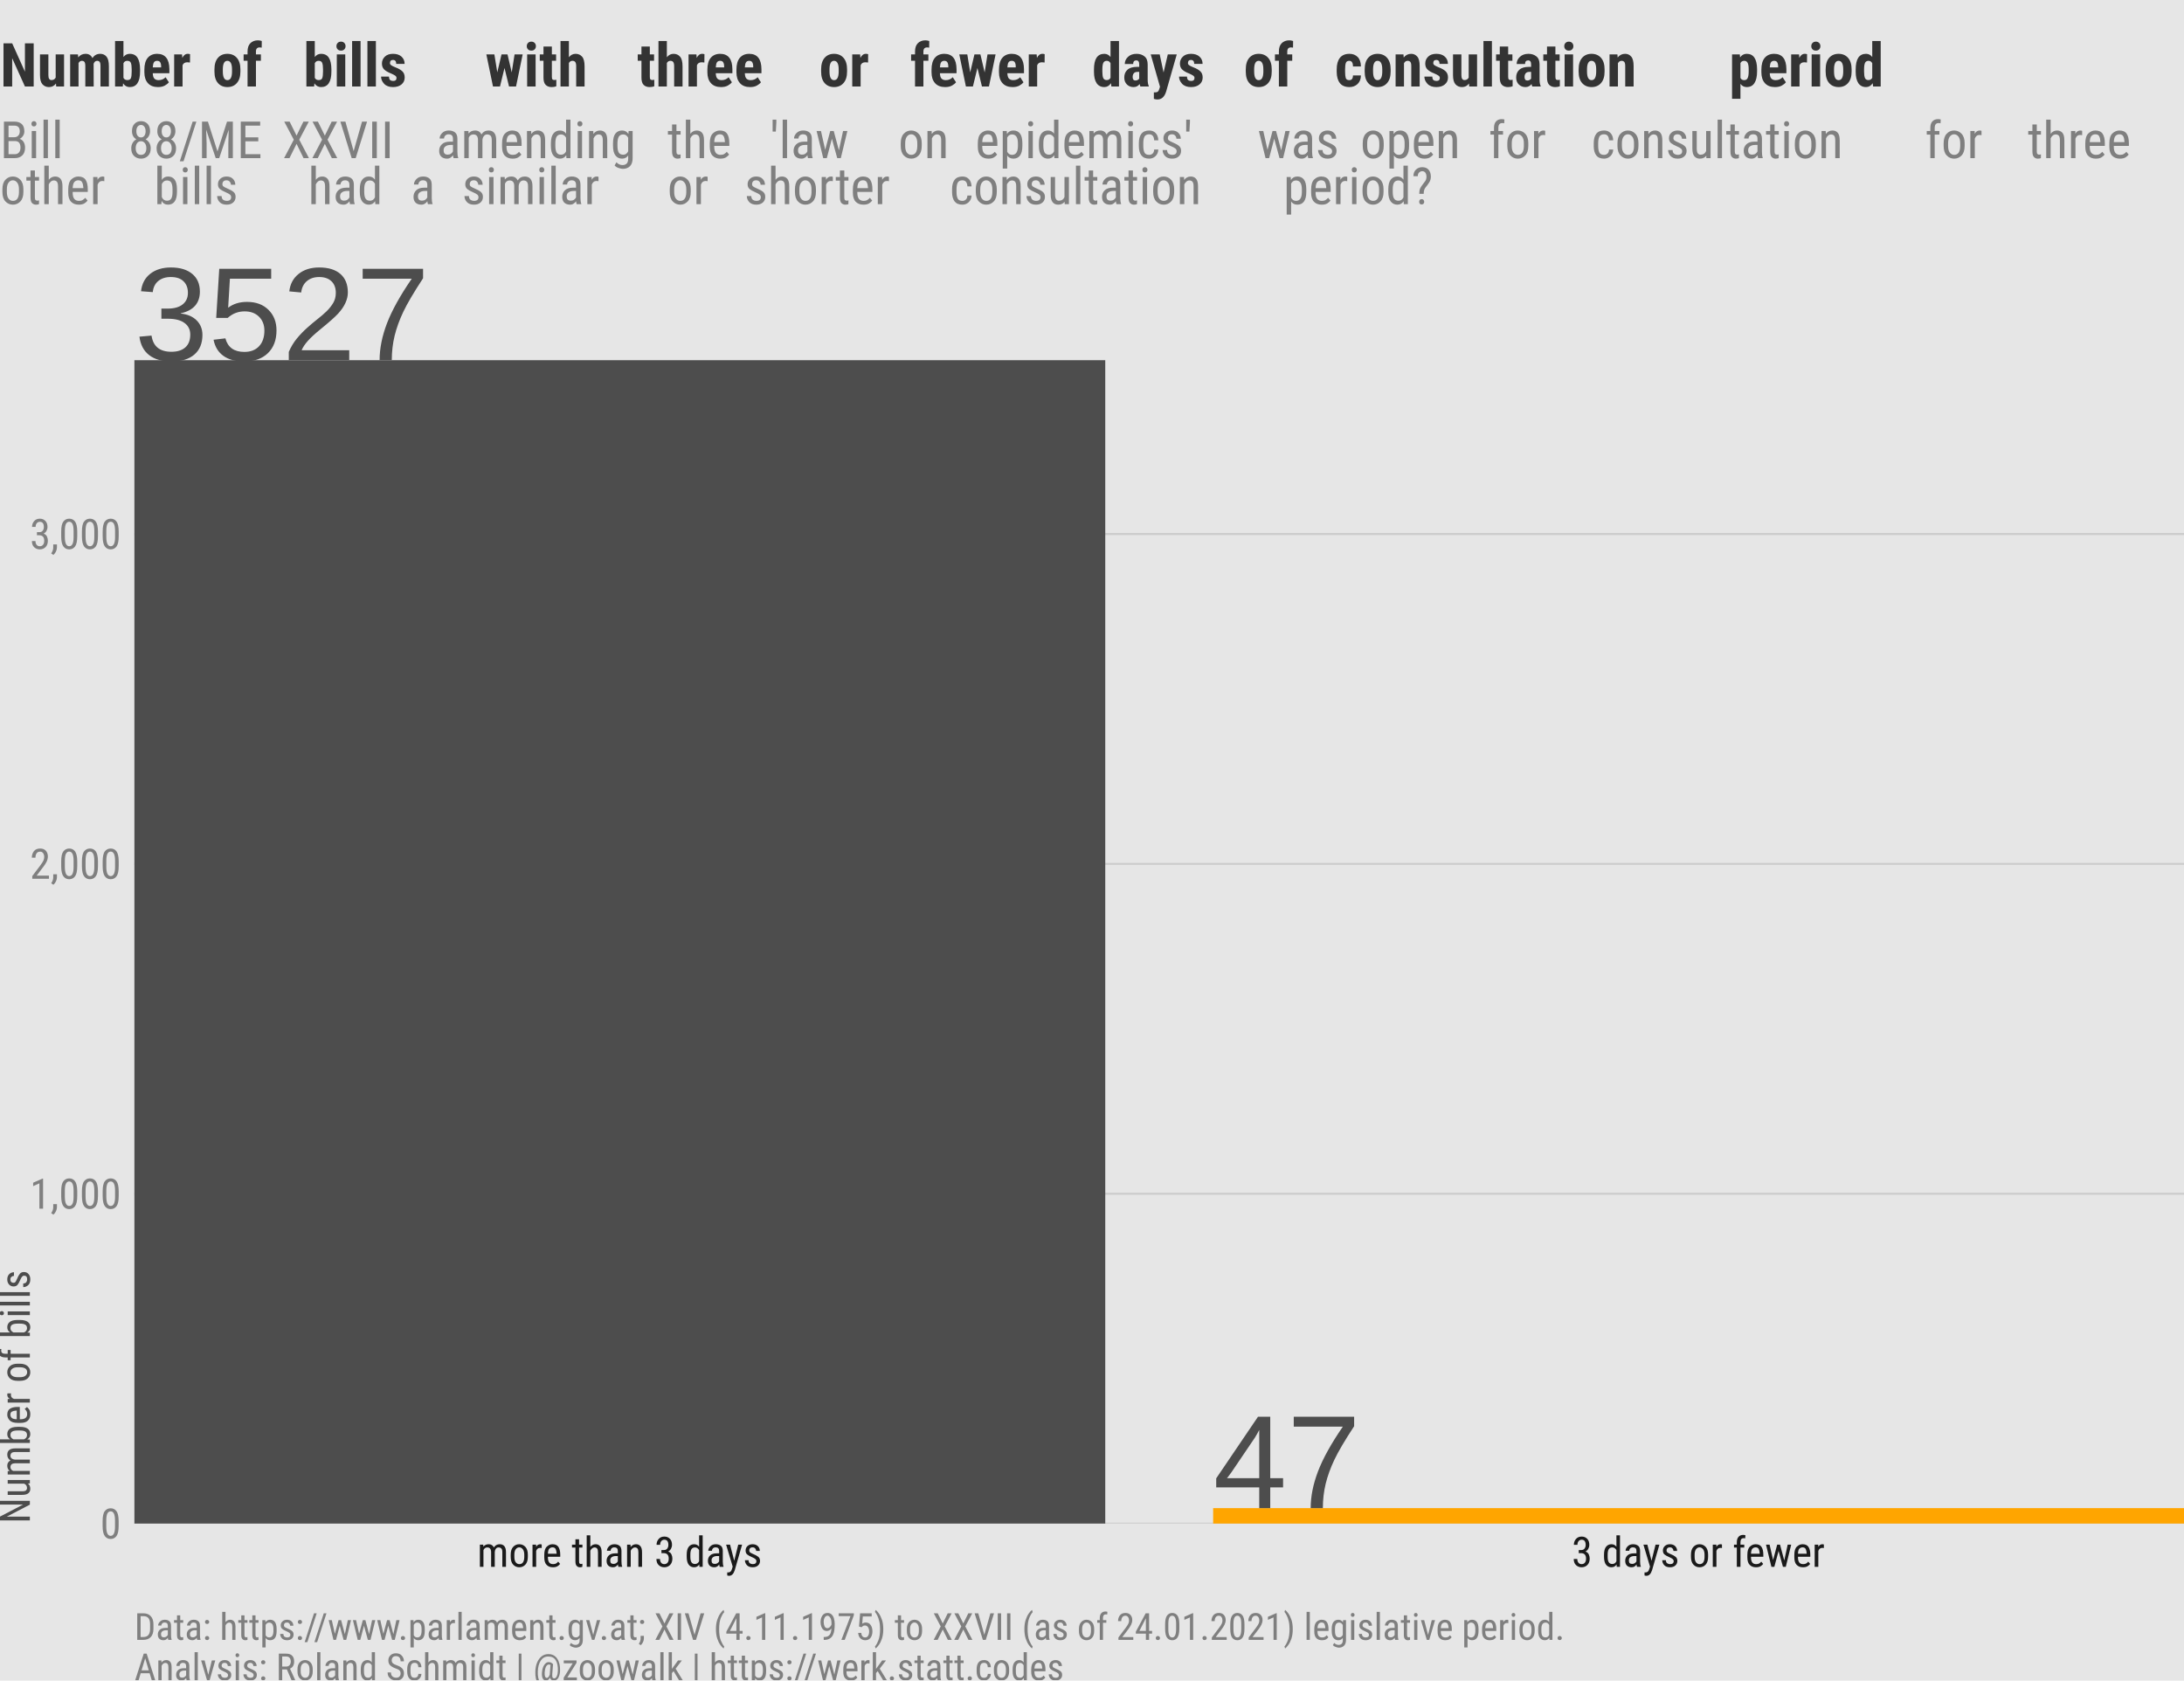
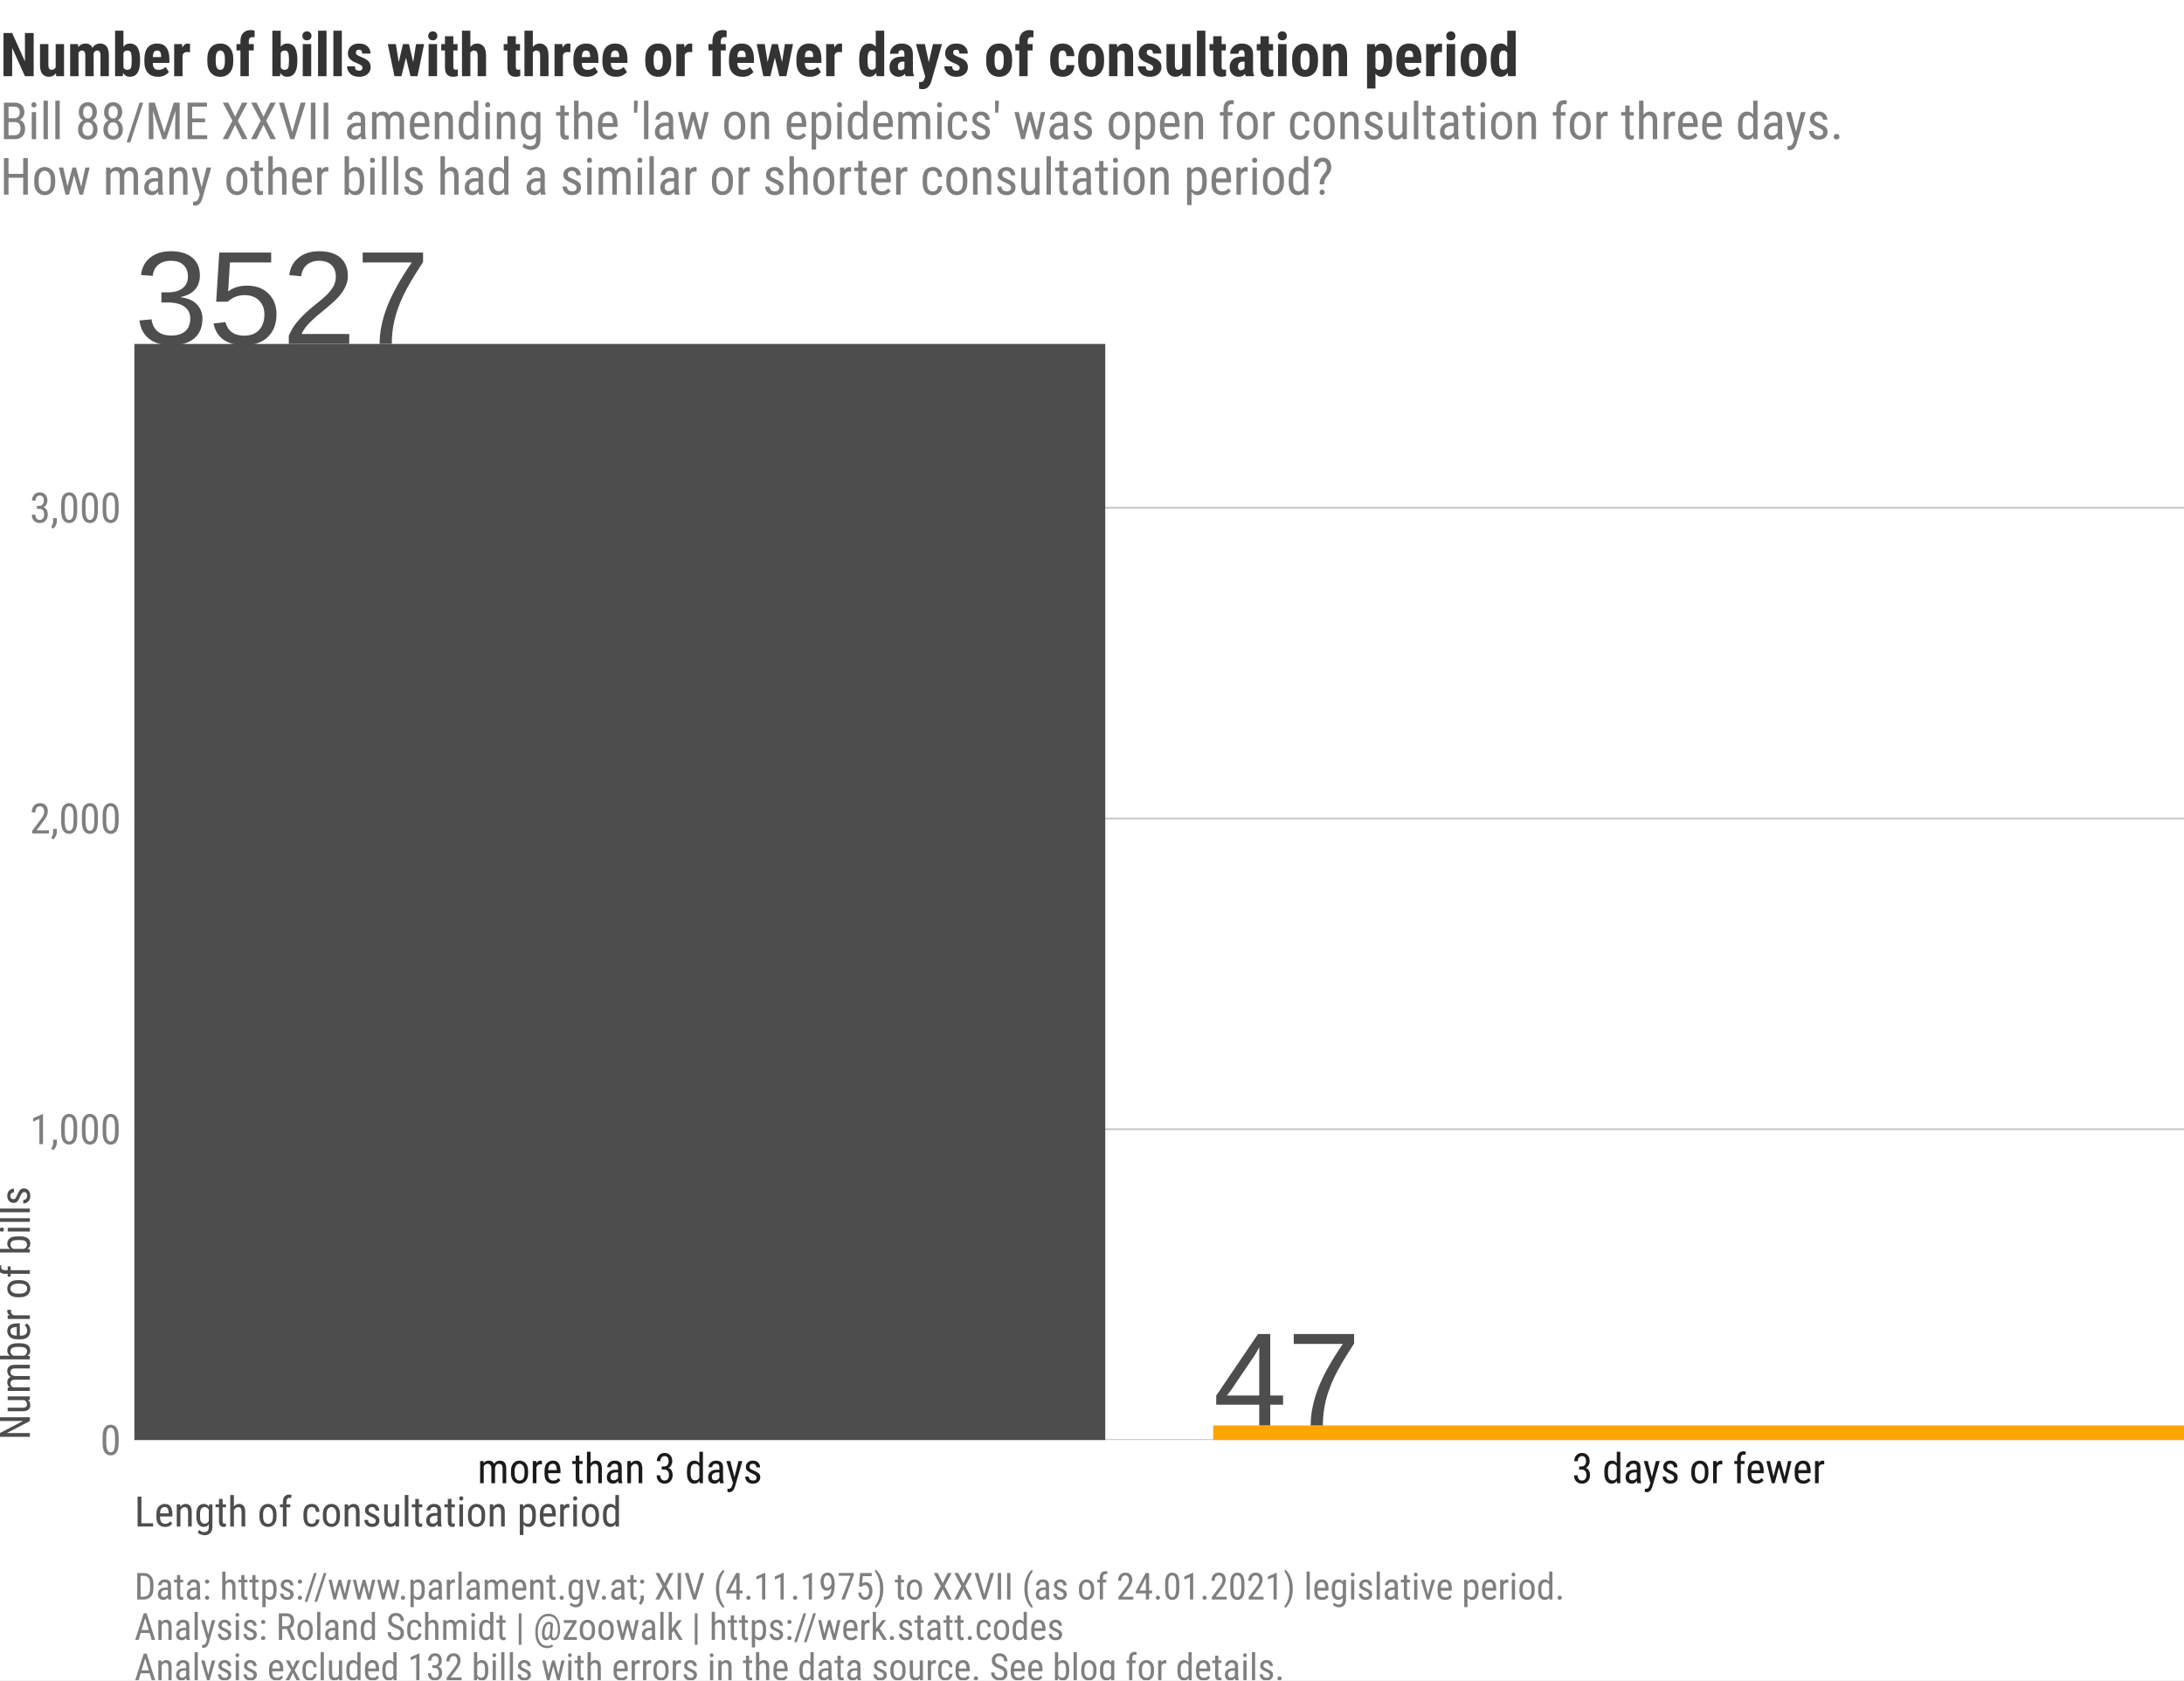
- <svg xmlns="http://www.w3.org/2000/svg" viewBox="0 0 468.00 360.00">
+ <svg xmlns="http://www.w3.org/2000/svg" class="svglite" width="468.00pt" height="360.00pt" viewBox="0 0 468.00 360.00">
  <defs>
    <style type="text/css">
-     line, polyline, polygon, path, rect, circle {
+     .svglite line, .svglite polyline, .svglite polygon, .svglite path, .svglite rect, .svglite circle {
      fill: none;
      stroke: #000000;
      stroke-linecap: round;
      stroke-linejoin: round;
      stroke-miterlimit: 10.00;
    }
  </style>
  </defs>
  <rect width="100%" height="100%" style="stroke: none; fill: #FFFFFF;" />
-   <rect x="0.00" y="0.00" width="468.00" height="360.00" style="stroke-width: 1.12; stroke: none; fill: #E6E6E6;" />
  <defs>
-     <clipPath id="cpMjguODB8NDY4LjAwfDMyNi40NXw1Mi4yNA==">
-       <rect x="28.80" y="52.24" width="439.20" height="274.20" />
-     </clipPath>
-   </defs>
-   <rect x="28.80" y="52.24" width="439.20" height="274.20" style="stroke-width: 1.12; stroke: none; fill: #E6E6E6;" clip-path="url(#cpMjguODB8NDY4LjAwfDMyNi40NXw1Mi4yNA==)" />
-   <polyline points="28.80,326.45 468.00,326.45 " style="stroke-width: 0.43; stroke: #CCCCCC; stroke-linecap: butt;" clip-path="url(#cpMjguODB8NDY4LjAwfDMyNi40NXw1Mi4yNA==)" />
-   <polyline points="28.80,255.77 468.00,255.77 " style="stroke-width: 0.43; stroke: #CCCCCC; stroke-linecap: butt;" clip-path="url(#cpMjguODB8NDY4LjAwfDMyNi40NXw1Mi4yNA==)" />
-   <polyline points="28.80,185.09 468.00,185.09 " style="stroke-width: 0.43; stroke: #CCCCCC; stroke-linecap: butt;" clip-path="url(#cpMjguODB8NDY4LjAwfDMyNi40NXw1Mi4yNA==)" />
-   <polyline points="28.80,114.42 468.00,114.42 " style="stroke-width: 0.43; stroke: #CCCCCC; stroke-linecap: butt;" clip-path="url(#cpMjguODB8NDY4LjAwfDMyNi40NXw1Mi4yNA==)" />
-   <rect x="28.80" y="77.17" width="208.04" height="249.28" style="stroke-width: 1.07; stroke: none; stroke-linecap: square; stroke-linejoin: miter; fill: #4D4D4D;" clip-path="url(#cpMjguODB8NDY4LjAwfDMyNi40NXw1Mi4yNA==)" />
-   <rect x="259.96" y="323.13" width="208.04" height="3.32" style="stroke-width: 1.07; stroke: none; stroke-linecap: square; stroke-linejoin: miter; fill: #FFA500;" clip-path="url(#cpMjguODB8NDY4LjAwfDMyNi40NXw1Mi4yNA==)" />
-   <g clip-path="url(#cpMjguODB8NDY4LjAwfDMyNi40NXw1Mi4yNA==)">
-     <text x="28.80" y="77.17" style="font-size: 28.45px; fill: #4D4D4D; font-family: Arial;" textLength="63.30px" lengthAdjust="spacingAndGlyphs">3527</text>
-   </g>
-   <g clip-path="url(#cpMjguODB8NDY4LjAwfDMyNi40NXw1Mi4yNA==)">
-     <text x="259.96" y="323.13" style="font-size: 28.45px; fill: #4D4D4D; font-family: Arial;" textLength="31.65px" lengthAdjust="spacingAndGlyphs">47</text>
-   </g>
-   <defs>
-     <clipPath id="cpMC4wMHw0NjguMDB8MzYwLjAwfDAuMDA=">
+     <clipPath id="cpMC4wMHw0NjguMDB8MC4wMHwzNjAuMDA=">
      <rect x="0.00" y="0.00" width="468.00" height="360.00" />
    </clipPath>
  </defs>
-   <g clip-path="url(#cpMC4wMHw0NjguMDB8MzYwLjAwfDAuMDA=)">
-     <text x="21.49" y="329.65" style="font-size: 9.00px; fill: #7F7F7F; font-family: Roboto Condensed;" textLength="4.44px" lengthAdjust="spacingAndGlyphs">0</text>
+   <g clip-path="url(#cpMC4wMHw0NjguMDB8MC4wMHwzNjAuMDA=)">
+     <rect x="0.00" y="0.00" width="468.00" height="360.00" style="stroke-width: 1.12; stroke: none; fill: #FFFFFF;" />
  </g>
-   <g clip-path="url(#cpMC4wMHw0NjguMDB8MzYwLjAwfDAuMDA=)">
-     <text x="6.40" y="258.97" style="font-size: 9.00px; fill: #7F7F7F; font-family: Roboto Condensed;" textLength="19.54px" lengthAdjust="spacingAndGlyphs">1,000</text>
+   <defs>
+     <clipPath id="cpMjguODB8NDY4LjAwfDUwLjIwfDMwOC41NA==">
+       <rect x="28.80" y="50.20" width="439.20" height="258.34" />
+     </clipPath>
+   </defs>
+   <g clip-path="url(#cpMjguODB8NDY4LjAwfDUwLjIwfDMwOC41NA==)">
+     <rect x="28.80" y="50.20" width="439.20" height="258.34" style="stroke-width: 1.12; stroke: none; fill: #FFFFFF;" />
+     <polyline points="28.80,308.54 468.00,308.54 " style="stroke-width: 0.43; stroke: #CCCCCC; stroke-linecap: butt;" />
+     <polyline points="28.80,241.95 468.00,241.95 " style="stroke-width: 0.43; stroke: #CCCCCC; stroke-linecap: butt;" />
+     <polyline points="28.80,175.37 468.00,175.37 " style="stroke-width: 0.43; stroke: #CCCCCC; stroke-linecap: butt;" />
+     <polyline points="28.80,108.78 468.00,108.78 " style="stroke-width: 0.43; stroke: #CCCCCC; stroke-linecap: butt;" />
+     <rect x="28.80" y="73.69" width="208.04" height="234.85" style="stroke-width: 1.07; stroke: none; stroke-linecap: square; stroke-linejoin: miter; fill: #4D4D4D;" />
+     <rect x="259.96" y="305.41" width="208.04" height="3.13" style="stroke-width: 1.07; stroke: none; stroke-linecap: square; stroke-linejoin: miter; fill: #FFA500;" />
+     <text x="28.80" y="73.69" style="font-size: 28.45px; fill: #4D4D4D; font-family: Arial;" textLength="63.27px" lengthAdjust="spacingAndGlyphs">3527</text>
+     <text x="259.96" y="305.41" style="font-size: 28.45px; fill: #4D4D4D; font-family: Arial;" textLength="31.64px" lengthAdjust="spacingAndGlyphs">47</text>
  </g>
-   <g clip-path="url(#cpMC4wMHw0NjguMDB8MzYwLjAwfDAuMDA=)">
-     <text x="6.40" y="188.29" style="font-size: 9.00px; fill: #7F7F7F; font-family: Roboto Condensed;" textLength="19.54px" lengthAdjust="spacingAndGlyphs">2,000</text>
-   </g>
-   <g clip-path="url(#cpMC4wMHw0NjguMDB8MzYwLjAwfDAuMDA=)">
-     <text x="6.40" y="117.62" style="font-size: 9.00px; fill: #7F7F7F; font-family: Roboto Condensed;" textLength="19.54px" lengthAdjust="spacingAndGlyphs">3,000</text>
-   </g>
-   <g clip-path="url(#cpMC4wMHw0NjguMDB8MzYwLjAwfDAuMDA=)">
-     <text x="102.24" y="335.71" style="font-size: 9.00px; fill: #1A1A1A; font-family: Roboto Condensed;" textLength="61.16px" lengthAdjust="spacingAndGlyphs">more than 3 days</text>
-   </g>
-   <g clip-path="url(#cpMC4wMHw0NjguMDB8MzYwLjAwfDAuMDA=)">
-     <text x="336.79" y="335.71" style="font-size: 9.00px; fill: #1A1A1A; font-family: Roboto Condensed;" textLength="54.37px" lengthAdjust="spacingAndGlyphs">3 days or fewer</text>
-   </g>
-   <g clip-path="url(#cpMC4wMHw0NjguMDB8MzYwLjAwfDAuMDA=)">
-     <text transform="translate(6.40,326.45) rotate(-90)" style="font-size: 9.00px; fill: #4D4D4D; font-family: Roboto Condensed;" textLength="54.29px" lengthAdjust="spacingAndGlyphs">Number of bills</text>
-   </g>
-   <g clip-path="url(#cpMC4wMHw0NjguMDB8MzYwLjAwfDAuMDA=)">
-     <text x="0.00" y="33.88" style="font-size: 11.00px; fill: #7F7F7F; font-family: Roboto Condensed;" textLength="13.56px" lengthAdjust="spacingAndGlyphs">Bill</text>
-   </g>
-   <g clip-path="url(#cpMC4wMHw0NjguMDB8MzYwLjAwfDAuMDA=)">
-     <text x="27.50" y="33.88" style="font-size: 11.00px; fill: #7F7F7F; font-family: Roboto Condensed;" textLength="28.71px" lengthAdjust="spacingAndGlyphs">88/ME</text>
-   </g>
-   <g clip-path="url(#cpMC4wMHw0NjguMDB8MzYwLjAwfDAuMDA=)">
-     <text x="60.50" y="33.88" style="font-size: 11.00px; fill: #7F7F7F; font-family: Roboto Condensed;" textLength="23.78px" lengthAdjust="spacingAndGlyphs">XXVII</text>
-   </g>
-   <g clip-path="url(#cpMC4wMHw0NjguMDB8MzYwLjAwfDAuMDA=)">
-     <text x="93.50" y="33.88" style="font-size: 11.00px; fill: #7F7F7F; font-family: Roboto Condensed;" textLength="42.74px" lengthAdjust="spacingAndGlyphs">amending</text>
-   </g>
-   <g clip-path="url(#cpMC4wMHw0NjguMDB8MzYwLjAwfDAuMDA=)">
-     <text x="143.00" y="33.88" style="font-size: 11.00px; fill: #7F7F7F; font-family: Roboto Condensed;" textLength="13.71px" lengthAdjust="spacingAndGlyphs">the</text>
-   </g>
-   <g clip-path="url(#cpMC4wMHw0NjguMDB8MzYwLjAwfDAuMDA=)">
-     <text x="165.00" y="33.88" style="font-size: 11.00px; fill: #7F7F7F; font-family: Roboto Condensed;" textLength="16.85px" lengthAdjust="spacingAndGlyphs">'law</text>
-   </g>
-   <g clip-path="url(#cpMC4wMHw0NjguMDB8MzYwLjAwfDAuMDA=)">
-     <text x="192.50" y="33.88" style="font-size: 11.00px; fill: #7F7F7F; font-family: Roboto Condensed;" textLength="10.84px" lengthAdjust="spacingAndGlyphs">on</text>
-   </g>
-   <g clip-path="url(#cpMC4wMHw0NjguMDB8MzYwLjAwfDAuMDA=)">
-     <text x="209.00" y="33.88" style="font-size: 11.00px; fill: #7F7F7F; font-family: Roboto Condensed;" textLength="46.51px" lengthAdjust="spacingAndGlyphs">epidemics'</text>
-   </g>
-   <g clip-path="url(#cpMC4wMHw0NjguMDB8MzYwLjAwfDAuMDA=)">
-     <text x="269.50" y="33.88" style="font-size: 11.00px; fill: #7F7F7F; font-family: Roboto Condensed;" textLength="17.43px" lengthAdjust="spacingAndGlyphs">was</text>
-   </g>
-   <g clip-path="url(#cpMC4wMHw0NjguMDB8MzYwLjAwfDAuMDA=)">
-     <text x="291.50" y="33.88" style="font-size: 11.00px; fill: #7F7F7F; font-family: Roboto Condensed;" textLength="21.42px" lengthAdjust="spacingAndGlyphs">open</text>
-   </g>
-   <g clip-path="url(#cpMC4wMHw0NjguMDB8MzYwLjAwfDAuMDA=)">
-     <text x="319.00" y="33.88" style="font-size: 11.00px; fill: #7F7F7F; font-family: Roboto Condensed;" textLength="12.35px" lengthAdjust="spacingAndGlyphs">for</text>
-   </g>
-   <g clip-path="url(#cpMC4wMHw0NjguMDB8MzYwLjAwfDAuMDA=)">
-     <text x="341.00" y="33.88" style="font-size: 11.00px; fill: #7F7F7F; font-family: Roboto Condensed;" textLength="53.90px" lengthAdjust="spacingAndGlyphs">consultation</text>
-   </g>
-   <g clip-path="url(#cpMC4wMHw0NjguMDB8MzYwLjAwfDAuMDA=)">
-     <text x="412.50" y="33.88" style="font-size: 11.00px; fill: #7F7F7F; font-family: Roboto Condensed;" textLength="12.35px" lengthAdjust="spacingAndGlyphs">for</text>
-   </g>
-   <g clip-path="url(#cpMC4wMHw0NjguMDB8MzYwLjAwfDAuMDA=)">
-     <text x="434.50" y="33.88" style="font-size: 11.00px; fill: #7F7F7F; font-family: Roboto Condensed;" textLength="22.21px" lengthAdjust="spacingAndGlyphs">three</text>
-   </g>
-   <g clip-path="url(#cpMC4wMHw0NjguMDB8MzYwLjAwfDAuMDA=)">
-     <text x="467.50" y="33.88" style="font-size: 11.00px; fill: #7F7F7F; font-family: Roboto Condensed;" textLength="23.21px" lengthAdjust="spacingAndGlyphs">days.</text>
-   </g>
-   <g clip-path="url(#cpMC4wMHw0NjguMDB8MzYwLjAwfDAuMDA=)">
-     <text x="0.00" y="43.74" style="font-size: 11.00px; fill: #7F7F7F; font-family: Roboto Condensed;" textLength="22.58px" lengthAdjust="spacingAndGlyphs">other</text>
-   </g>
-   <g clip-path="url(#cpMC4wMHw0NjguMDB8MzYwLjAwfDAuMDA=)">
-     <text x="33.00" y="43.74" style="font-size: 11.00px; fill: #7F7F7F; font-family: Roboto Condensed;" textLength="17.99px" lengthAdjust="spacingAndGlyphs">bills</text>
-   </g>
-   <g clip-path="url(#cpMC4wMHw0NjguMDB8MzYwLjAwfDAuMDA=)">
-     <text x="66.00" y="43.74" style="font-size: 11.00px; fill: #7F7F7F; font-family: Roboto Condensed;" textLength="16.04px" lengthAdjust="spacingAndGlyphs">had</text>
-   </g>
-   <g clip-path="url(#cpMC4wMHw0NjguMDB8MzYwLjAwfDAuMDA=)">
-     <text x="88.00" y="43.74" style="font-size: 11.00px; fill: #7F7F7F; font-family: Roboto Condensed;" textLength="5.27px" lengthAdjust="spacingAndGlyphs">a</text>
-   </g>
-   <g clip-path="url(#cpMC4wMHw0NjguMDB8MzYwLjAwfDAuMDA=)">
-     <text x="99.00" y="43.74" style="font-size: 11.00px; fill: #7F7F7F; font-family: Roboto Condensed;" textLength="29.46px" lengthAdjust="spacingAndGlyphs">similar</text>
-   </g>
-   <g clip-path="url(#cpMC4wMHw0NjguMDB8MzYwLjAwfDAuMDA=)">
-     <text x="143.00" y="43.74" style="font-size: 11.00px; fill: #7F7F7F; font-family: Roboto Condensed;" textLength="8.87px" lengthAdjust="spacingAndGlyphs">or</text>
-   </g>
-   <g clip-path="url(#cpMC4wMHw0NjguMDB8MzYwLjAwfDAuMDA=)">
-     <text x="159.50" y="43.74" style="font-size: 11.00px; fill: #7F7F7F; font-family: Roboto Condensed;" textLength="30.94px" lengthAdjust="spacingAndGlyphs">shorter</text>
-   </g>
-   <g clip-path="url(#cpMC4wMHw0NjguMDB8MzYwLjAwfDAuMDA=)">
-     <text x="203.50" y="43.74" style="font-size: 11.00px; fill: #7F7F7F; font-family: Roboto Condensed;" textLength="53.90px" lengthAdjust="spacingAndGlyphs">consultation</text>
-   </g>
-   <g clip-path="url(#cpMC4wMHw0NjguMDB8MzYwLjAwfDAuMDA=)">
-     <text x="275.00" y="43.74" style="font-size: 11.00px; fill: #7F7F7F; font-family: Roboto Condensed;" textLength="32.06px" lengthAdjust="spacingAndGlyphs">period?</text>
-   </g>
-   <g clip-path="url(#cpMC4wMHw0NjguMDB8MzYwLjAwfDAuMDA=)">
-     <text x="0.00" y="18.53" style="font-size: 13.00px; font-weight: bold; fill: #333333; font-family: Roboto Condensed;" textLength="40.97px" lengthAdjust="spacingAndGlyphs">Number</text>
-   </g>
-   <g clip-path="url(#cpMC4wMHw0NjguMDB8MzYwLjAwfDAuMDA=)">
-     <text x="45.50" y="18.53" style="font-size: 13.00px; font-weight: bold; fill: #333333; font-family: Roboto Condensed;" textLength="10.73px" lengthAdjust="spacingAndGlyphs">of</text>
-   </g>
-   <g clip-path="url(#cpMC4wMHw0NjguMDB8MzYwLjAwfDAuMDA=)">
-     <text x="65.00" y="18.53" style="font-size: 13.00px; font-weight: bold; fill: #333333; font-family: Roboto Condensed;" textLength="22.17px" lengthAdjust="spacingAndGlyphs">bills</text>
-   </g>
-   <g clip-path="url(#cpMC4wMHw0NjguMDB8MzYwLjAwfDAuMDA=)">
-     <text x="104.00" y="18.53" style="font-size: 13.00px; font-weight: bold; fill: #333333; font-family: Roboto Condensed;" textLength="21.89px" lengthAdjust="spacingAndGlyphs">with</text>
-   </g>
-   <g clip-path="url(#cpMC4wMHw0NjguMDB8MzYwLjAwfDAuMDA=)">
-     <text x="136.50" y="18.53" style="font-size: 13.00px; font-weight: bold; fill: #333333; font-family: Roboto Condensed;" textLength="27.14px" lengthAdjust="spacingAndGlyphs">three</text>
-   </g>
-   <g clip-path="url(#cpMC4wMHw0NjguMDB8MzYwLjAwfDAuMDA=)">
-     <text x="175.50" y="18.53" style="font-size: 13.00px; font-weight: bold; fill: #333333; font-family: Roboto Condensed;" textLength="10.78px" lengthAdjust="spacingAndGlyphs">or</text>
-   </g>
-   <g clip-path="url(#cpMC4wMHw0NjguMDB8MzYwLjAwfDAuMDA=)">
-     <text x="195.00" y="18.53" style="font-size: 13.00px; font-weight: bold; fill: #333333; font-family: Roboto Condensed;" textLength="29.24px" lengthAdjust="spacingAndGlyphs">fewer</text>
-   </g>
-   <g clip-path="url(#cpMC4wMHw0NjguMDB8MzYwLjAwfDAuMDA=)">
-     <text x="234.00" y="18.53" style="font-size: 13.00px; font-weight: bold; fill: #333333; font-family: Roboto Condensed;" textLength="24.27px" lengthAdjust="spacingAndGlyphs">days</text>
-   </g>
-   <g clip-path="url(#cpMC4wMHw0NjguMDB8MzYwLjAwfDAuMDA=)">
-     <text x="266.50" y="18.53" style="font-size: 13.00px; font-weight: bold; fill: #333333; font-family: Roboto Condensed;" textLength="10.73px" lengthAdjust="spacingAndGlyphs">of</text>
-   </g>
-   <g clip-path="url(#cpMC4wMHw0NjguMDB8MzYwLjAwfDAuMDA=)">
-     <text x="286.00" y="18.53" style="font-size: 13.00px; font-weight: bold; fill: #333333; font-family: Roboto Condensed;" textLength="64.67px" lengthAdjust="spacingAndGlyphs">consultation</text>
-   </g>
-   <g clip-path="url(#cpMC4wMHw0NjguMDB8MzYwLjAwfDAuMDA=)">
-     <text x="370.50" y="18.53" style="font-size: 13.00px; font-weight: bold; fill: #333333; font-family: Roboto Condensed;" textLength="33.15px" lengthAdjust="spacingAndGlyphs">period</text>
-   </g>
-   <g clip-path="url(#cpMC4wMHw0NjguMDB8MzYwLjAwfDAuMDA=)">
-     <text x="28.80" y="351.36" style="font-size: 8.00px; fill: #7F7F7F; font-family: Roboto Condensed;" textLength="308.16px" lengthAdjust="spacingAndGlyphs">Data: https://www.parlament.gv.at; XIV (4.11.1975) to XXVII (as of 24.01.2021) legislative period.</text>
-   </g>
-   <g clip-path="url(#cpMC4wMHw0NjguMDB8MzYwLjAwfDAuMDA=)">
-     <text x="28.80" y="360.00" style="font-size: 8.00px; fill: #7F7F7F; font-family: Roboto Condensed;" textLength="199.98px" lengthAdjust="spacingAndGlyphs">Analysis: Roland Schmidt | @zoowalk | https://werk.statt.codes</text>
+   <g clip-path="url(#cpMC4wMHw0NjguMDB8MC4wMHwzNjAuMDA=)">
+     <text x="25.93" y="311.74" text-anchor="end" style="font-size: 9.00px; fill: #7F7F7F; font-family: Roboto Condensed;" textLength="4.44px" lengthAdjust="spacingAndGlyphs">0</text>
+     <text x="25.93" y="245.15" text-anchor="end" style="font-size: 9.00px; fill: #7F7F7F; font-family: Roboto Condensed;" textLength="19.53px" lengthAdjust="spacingAndGlyphs">1,000</text>
+     <text x="25.93" y="178.57" text-anchor="end" style="font-size: 9.00px; fill: #7F7F7F; font-family: Roboto Condensed;" textLength="19.53px" lengthAdjust="spacingAndGlyphs">2,000</text>
+     <text x="25.93" y="111.98" text-anchor="end" style="font-size: 9.00px; fill: #7F7F7F; font-family: Roboto Condensed;" textLength="19.53px" lengthAdjust="spacingAndGlyphs">3,000</text>
+     <text x="132.82" y="317.80" text-anchor="middle" style="font-size: 9.00px; fill: #1A1A1A; font-family: Roboto Condensed;" textLength="61.16px" lengthAdjust="spacingAndGlyphs">more than 3 days</text>
+     <text x="363.98" y="317.80" text-anchor="middle" style="font-size: 9.00px; fill: #1A1A1A; font-family: Roboto Condensed;" textLength="54.35px" lengthAdjust="spacingAndGlyphs">3 days or fewer</text>
+     <text x="28.80" y="327.07" style="font-size: 9.00px; fill: #4D4D4D; font-family: Roboto Condensed;" textLength="104.34px" lengthAdjust="spacingAndGlyphs">Length of consultation period</text>
+     <text transform="translate(6.40,308.54) rotate(-90)" style="font-size: 9.00px; fill: #4D4D4D; font-family: Roboto Condensed;" textLength="54.27px" lengthAdjust="spacingAndGlyphs">Number of bills</text>
+     <text x="0.00" y="29.82" style="font-size: 11.00px; fill: #7F7F7F; font-family: Roboto Condensed;" textLength="397.43px" lengthAdjust="spacingAndGlyphs">Bill 88/ME XXVII amending the 'law on epidemics' was open for consultation for three days. </text>
+     <text x="0.00" y="41.70" style="font-size: 11.00px; fill: #7F7F7F; font-family: Roboto Condensed;" textLength="285.31px" lengthAdjust="spacingAndGlyphs">How many other bills had a similar or shorter consultation period?</text>
+     <text x="0.00" y="16.33" style="font-size: 13.00px; font-weight: bold; fill: #333333; font-family: Roboto Condensed;" textLength="325.79px" lengthAdjust="spacingAndGlyphs">Number of bills with three or fewer days of consultation period</text>
+     <text x="28.80" y="342.72" style="font-size: 8.00px; fill: #7F7F7F; font-family: Roboto Condensed;" textLength="307.99px" lengthAdjust="spacingAndGlyphs">Data: https://www.parlament.gv.at; XIV (4.11.1975) to XXVII (as of 24.01.2021) legislative period.</text>
+     <text x="28.80" y="351.36" style="font-size: 8.00px; fill: #7F7F7F; font-family: Roboto Condensed;" textLength="199.93px" lengthAdjust="spacingAndGlyphs">Analysis: Roland Schmidt | @zoowalk | https://werk.statt.codes</text>
+     <text x="28.80" y="360.00" style="font-size: 8.00px; fill: #7F7F7F; font-family: Roboto Condensed;" textLength="246.38px" lengthAdjust="spacingAndGlyphs">Analysis excluded 132 bills with errors in the data source. See blog for details.</text>
  </g>
</svg>
